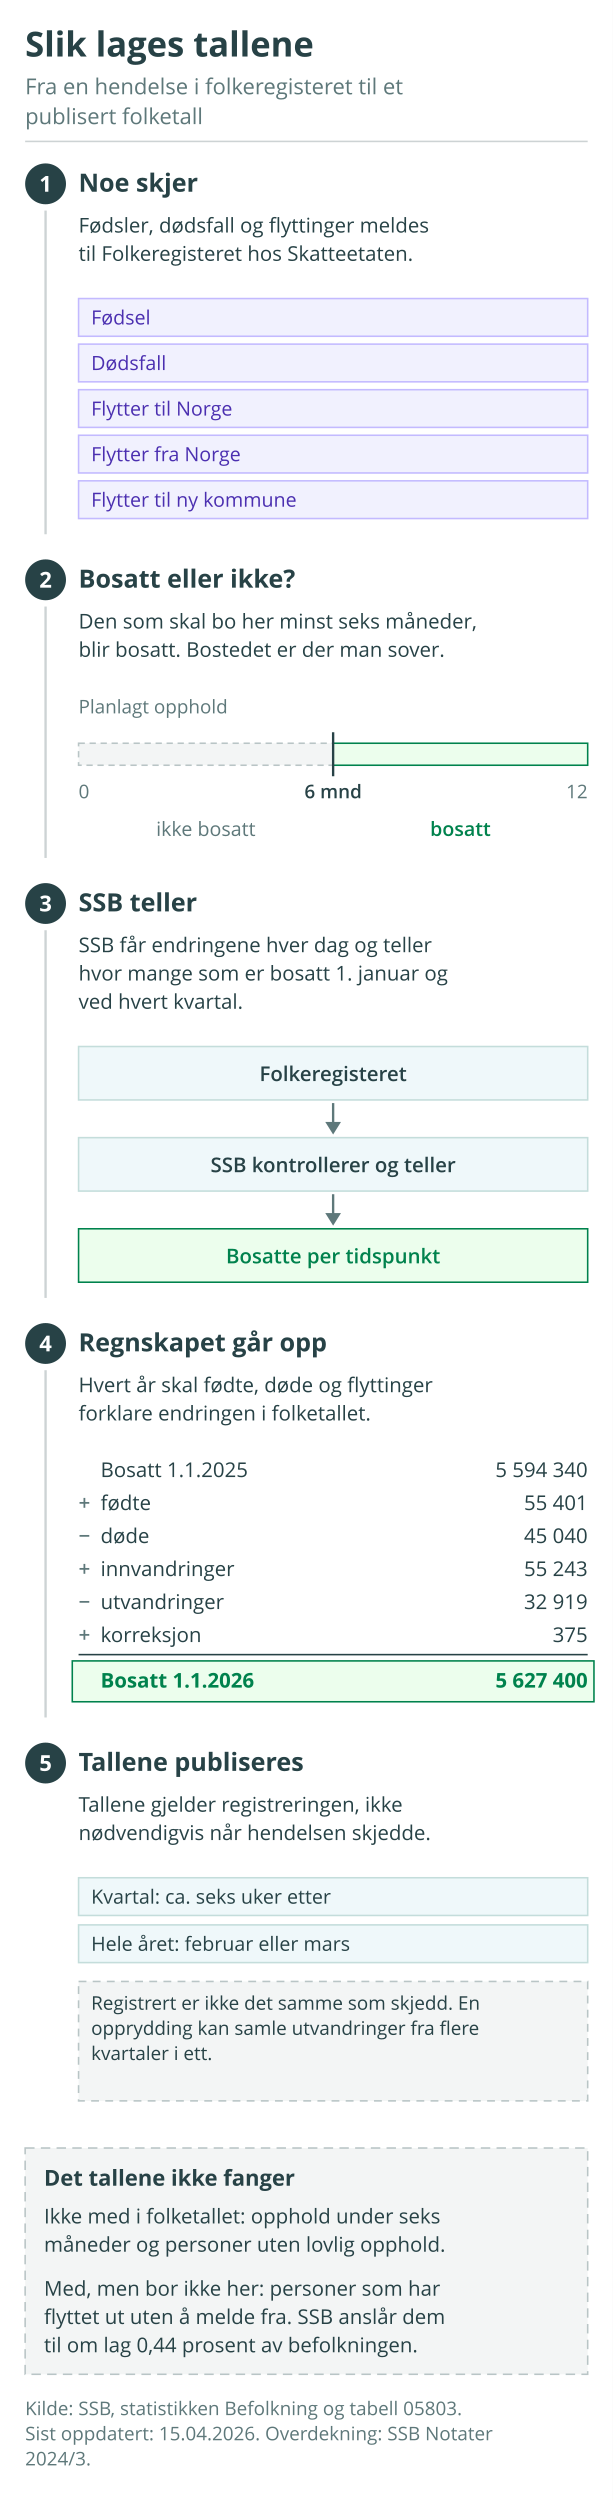
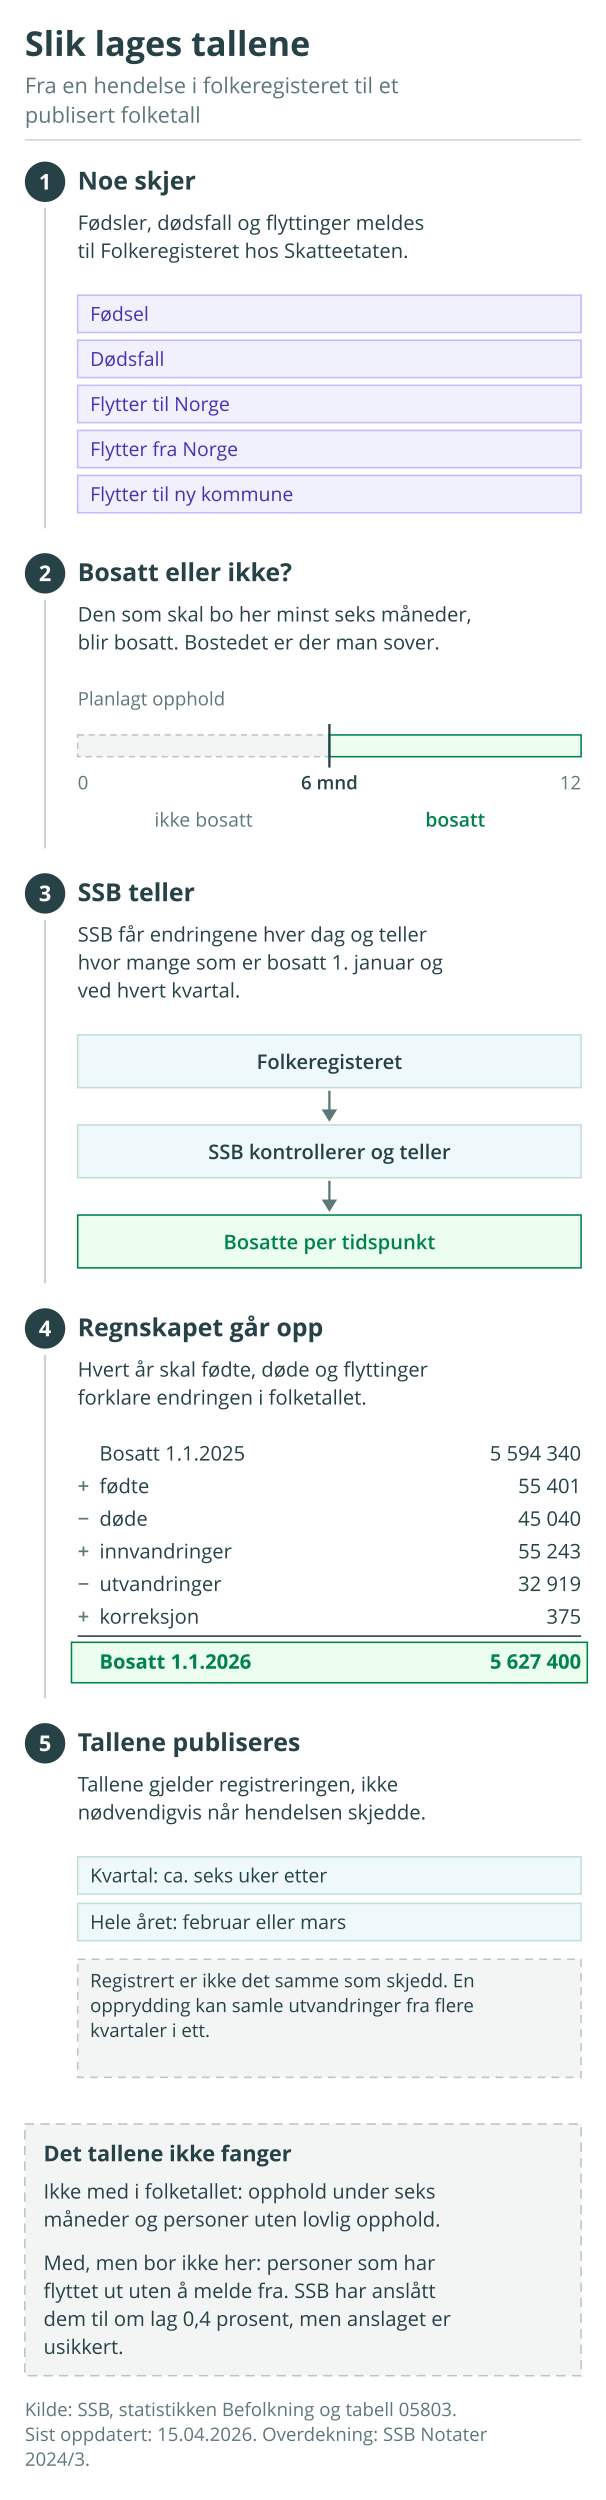
- <svg xmlns="http://www.w3.org/2000/svg" width="390" height="1591" viewBox="0 0 390 1591">
-   <rect x="0" y="0" width="390" height="1591" fill="#ffffff" />
+ <svg xmlns="http://www.w3.org/2000/svg" width="390" height="1609" viewBox="0 0 390 1609">
+   <rect x="0" y="0" width="390" height="1609" fill="#ffffff" />
  <text x="16.0" y="36.0" font-family="Open Sans, Segoe UI, Arial, sans-serif" font-size="22" font-weight="700" fill="#274246" text-anchor="start" style="font-variant-numeric:tabular-nums">Slik lages tallene</text>
  <text x="16.0" y="60.0" font-family="Open Sans, Segoe UI, Arial, sans-serif" font-size="14" font-weight="400" fill="#5e787a" text-anchor="start" style="font-variant-numeric:tabular-nums">Fra en hendelse i folkeregisteret til et</text>
  <text x="16.0" y="79.0" font-family="Open Sans, Segoe UI, Arial, sans-serif" font-size="14" font-weight="400" fill="#5e787a" text-anchor="start" style="font-variant-numeric:tabular-nums">publisert folketall</text>
  <line x1="16.0" y1="90.0" x2="374.0" y2="90.0" stroke="#cdd3d4" stroke-width="1" />
  <circle cx="29.0" cy="117.0" r="13" fill="#274246" stroke="none" stroke-width="1" />
  <text x="29.0" y="122.0" font-family="Open Sans, Segoe UI, Arial, sans-serif" font-size="14" font-weight="700" fill="#ffffff" text-anchor="middle" style="font-variant-numeric:tabular-nums">1</text>
  <text x="50.0" y="122.0" font-family="Open Sans, Segoe UI, Arial, sans-serif" font-size="16" font-weight="700" fill="#274246" text-anchor="start" style="font-variant-numeric:tabular-nums">Noe skjer</text>
  <text x="50.0" y="148.0" font-family="Open Sans, Segoe UI, Arial, sans-serif" font-size="13" font-weight="400" fill="#274246" text-anchor="start" style="font-variant-numeric:tabular-nums">Fødsler, dødsfall og flyttinger meldes</text>
  <text x="50.0" y="166.0" font-family="Open Sans, Segoe UI, Arial, sans-serif" font-size="13" font-weight="400" fill="#274246" text-anchor="start" style="font-variant-numeric:tabular-nums">til Folkeregisteret hos Skatteetaten.</text>
  <rect x="50.0" y="190.0" width="324.0" height="24.0" rx="0" fill="#f1f1fe" stroke="#c3baff" stroke-width="1" />
  <text x="58.0" y="206.5" font-family="Open Sans, Segoe UI, Arial, sans-serif" font-size="12.5" font-weight="400" fill="#4b2fb0" text-anchor="start" style="font-variant-numeric:tabular-nums">Fødsel</text>
  <rect x="50.0" y="219.0" width="324.0" height="24.0" rx="0" fill="#f1f1fe" stroke="#c3baff" stroke-width="1" />
  <text x="58.0" y="235.5" font-family="Open Sans, Segoe UI, Arial, sans-serif" font-size="12.5" font-weight="400" fill="#4b2fb0" text-anchor="start" style="font-variant-numeric:tabular-nums">Dødsfall</text>
  <rect x="50.0" y="248.0" width="324.0" height="24.0" rx="0" fill="#f1f1fe" stroke="#c3baff" stroke-width="1" />
  <text x="58.0" y="264.5" font-family="Open Sans, Segoe UI, Arial, sans-serif" font-size="12.5" font-weight="400" fill="#4b2fb0" text-anchor="start" style="font-variant-numeric:tabular-nums">Flytter til Norge</text>
  <rect x="50.0" y="277.0" width="324.0" height="24.0" rx="0" fill="#f1f1fe" stroke="#c3baff" stroke-width="1" />
  <text x="58.0" y="293.5" font-family="Open Sans, Segoe UI, Arial, sans-serif" font-size="12.5" font-weight="400" fill="#4b2fb0" text-anchor="start" style="font-variant-numeric:tabular-nums">Flytter fra Norge</text>
  <rect x="50.0" y="306.0" width="324.0" height="24.0" rx="0" fill="#f1f1fe" stroke="#c3baff" stroke-width="1" />
  <text x="58.0" y="322.5" font-family="Open Sans, Segoe UI, Arial, sans-serif" font-size="12.5" font-weight="400" fill="#4b2fb0" text-anchor="start" style="font-variant-numeric:tabular-nums">Flytter til ny kommune</text>
  <line x1="29.0" y1="134.0" x2="29.0" y2="340.0" stroke="#cdd3d4" stroke-width="1.5" />
  <circle cx="29.0" cy="369.0" r="13" fill="#274246" stroke="none" stroke-width="1" />
  <text x="29.0" y="374.0" font-family="Open Sans, Segoe UI, Arial, sans-serif" font-size="14" font-weight="700" fill="#ffffff" text-anchor="middle" style="font-variant-numeric:tabular-nums">2</text>
  <text x="50.0" y="374.0" font-family="Open Sans, Segoe UI, Arial, sans-serif" font-size="16" font-weight="700" fill="#274246" text-anchor="start" style="font-variant-numeric:tabular-nums">Bosatt eller ikke?</text>
  <text x="50.0" y="400.0" font-family="Open Sans, Segoe UI, Arial, sans-serif" font-size="13" font-weight="400" fill="#274246" text-anchor="start" style="font-variant-numeric:tabular-nums">Den som skal bo her minst seks måneder,</text>
  <text x="50.0" y="418.0" font-family="Open Sans, Segoe UI, Arial, sans-serif" font-size="13" font-weight="400" fill="#274246" text-anchor="start" style="font-variant-numeric:tabular-nums">blir bosatt. Bostedet er der man sover.</text>
  <text x="50.0" y="454.0" font-family="Open Sans, Segoe UI, Arial, sans-serif" font-size="12" font-weight="400" fill="#5e787a" text-anchor="start" style="font-variant-numeric:tabular-nums">Planlagt opphold</text>
  <rect x="50.0" y="473.0" width="162.0" height="14.0" rx="0" fill="#f3f5f5" stroke="#b9c5c6" stroke-width="1" stroke-dasharray="4 3" />
  <rect x="212.0" y="473.0" width="162.0" height="14.0" rx="0" fill="#ecfeed" stroke="#00824d" stroke-width="1" />
  <line x1="212.0" y1="466.0" x2="212.0" y2="494.0" stroke="#274246" stroke-width="1.5" />
  <text x="50.0" y="508.0" font-family="Open Sans, Segoe UI, Arial, sans-serif" font-size="12" font-weight="400" fill="#5e787a" text-anchor="start" style="font-variant-numeric:tabular-nums">0</text>
  <text x="212.0" y="508.0" font-family="Open Sans, Segoe UI, Arial, sans-serif" font-size="12" font-weight="600" fill="#274246" text-anchor="middle" style="font-variant-numeric:tabular-nums">6 mnd</text>
  <text x="374.0" y="508.0" font-family="Open Sans, Segoe UI, Arial, sans-serif" font-size="12" font-weight="400" fill="#5e787a" text-anchor="end" style="font-variant-numeric:tabular-nums">12</text>
  <text x="131.0" y="532.0" font-family="Open Sans, Segoe UI, Arial, sans-serif" font-size="12.5" font-weight="400" fill="#5e787a" text-anchor="middle" style="font-variant-numeric:tabular-nums">ikke bosatt</text>
  <text x="293.0" y="532.0" font-family="Open Sans, Segoe UI, Arial, sans-serif" font-size="12.5" font-weight="600" fill="#00824d" text-anchor="middle" style="font-variant-numeric:tabular-nums">bosatt</text>
  <line x1="29.0" y1="386.0" x2="29.0" y2="546.0" stroke="#cdd3d4" stroke-width="1.5" />
  <circle cx="29.0" cy="575.0" r="13" fill="#274246" stroke="none" stroke-width="1" />
  <text x="29.0" y="580.0" font-family="Open Sans, Segoe UI, Arial, sans-serif" font-size="14" font-weight="700" fill="#ffffff" text-anchor="middle" style="font-variant-numeric:tabular-nums">3</text>
  <text x="50.0" y="580.0" font-family="Open Sans, Segoe UI, Arial, sans-serif" font-size="16" font-weight="700" fill="#274246" text-anchor="start" style="font-variant-numeric:tabular-nums">SSB teller</text>
  <text x="50.0" y="606.0" font-family="Open Sans, Segoe UI, Arial, sans-serif" font-size="13" font-weight="400" fill="#274246" text-anchor="start" style="font-variant-numeric:tabular-nums">SSB får endringene hver dag og teller</text>
  <text x="50.0" y="624.0" font-family="Open Sans, Segoe UI, Arial, sans-serif" font-size="13" font-weight="400" fill="#274246" text-anchor="start" style="font-variant-numeric:tabular-nums">hvor mange som er bosatt 1. januar og</text>
  <text x="50.0" y="642.0" font-family="Open Sans, Segoe UI, Arial, sans-serif" font-size="13" font-weight="400" fill="#274246" text-anchor="start" style="font-variant-numeric:tabular-nums">ved hvert kvartal.</text>
  <rect x="50.0" y="666.0" width="324.0" height="34.0" rx="0" fill="#eff8fa" stroke="#c4dddb" stroke-width="1" />
  <text x="212.0" y="688.0" font-family="Open Sans, Segoe UI, Arial, sans-serif" font-size="13" font-weight="600" fill="#274246" text-anchor="middle" style="font-variant-numeric:tabular-nums">Folkeregisteret</text>
  <line x1="212.0" y1="702.0" x2="212.0" y2="715.0" stroke="#5e787a" stroke-width="1.5" />
  <polygon points="207.0,714.0 217.0,714.0 212.0,722.0" fill="#5e787a" />
  <rect x="50.0" y="724.0" width="324.0" height="34.0" rx="0" fill="#eff8fa" stroke="#c4dddb" stroke-width="1" />
  <text x="212.0" y="746.0" font-family="Open Sans, Segoe UI, Arial, sans-serif" font-size="13" font-weight="600" fill="#274246" text-anchor="middle" style="font-variant-numeric:tabular-nums">SSB kontrollerer og teller</text>
  <line x1="212.0" y1="760.0" x2="212.0" y2="773.0" stroke="#5e787a" stroke-width="1.5" />
  <polygon points="207.0,772.0 217.0,772.0 212.0,780.0" fill="#5e787a" />
  <rect x="50.0" y="782.0" width="324.0" height="34.0" rx="0" fill="#ecfeed" stroke="#00824d" stroke-width="1" />
  <text x="212.0" y="804.0" font-family="Open Sans, Segoe UI, Arial, sans-serif" font-size="13" font-weight="600" fill="#00824d" text-anchor="middle" style="font-variant-numeric:tabular-nums">Bosatte per tidspunkt</text>
  <line x1="29.0" y1="592.0" x2="29.0" y2="826.0" stroke="#cdd3d4" stroke-width="1.5" />
  <circle cx="29.0" cy="855.0" r="13" fill="#274246" stroke="none" stroke-width="1" />
  <text x="29.0" y="860.0" font-family="Open Sans, Segoe UI, Arial, sans-serif" font-size="14" font-weight="700" fill="#ffffff" text-anchor="middle" style="font-variant-numeric:tabular-nums">4</text>
  <text x="50.0" y="860.0" font-family="Open Sans, Segoe UI, Arial, sans-serif" font-size="16" font-weight="700" fill="#274246" text-anchor="start" style="font-variant-numeric:tabular-nums">Regnskapet går opp</text>
  <text x="50.0" y="886.0" font-family="Open Sans, Segoe UI, Arial, sans-serif" font-size="13" font-weight="400" fill="#274246" text-anchor="start" style="font-variant-numeric:tabular-nums">Hvert år skal fødte, døde og flyttinger</text>
  <text x="50.0" y="904.0" font-family="Open Sans, Segoe UI, Arial, sans-serif" font-size="13" font-weight="400" fill="#274246" text-anchor="start" style="font-variant-numeric:tabular-nums">forklare endringen i folketallet.</text>
  <text x="50.0" y="940.0" font-family="Open Sans, Segoe UI, Arial, sans-serif" font-size="13" font-weight="600" fill="#5e787a" text-anchor="start" style="font-variant-numeric:tabular-nums" />
  <text x="64.0" y="940.0" font-family="Open Sans, Segoe UI, Arial, sans-serif" font-size="13" font-weight="400" fill="#274246" text-anchor="start" style="font-variant-numeric:tabular-nums">Bosatt 1.1.2025</text>
  <text x="374.0" y="940.0" font-family="Open Sans, Segoe UI, Arial, sans-serif" font-size="13" font-weight="400" fill="#274246" text-anchor="end" style="font-variant-numeric:tabular-nums">5 594 340</text>
  <text x="50.0" y="961.0" font-family="Open Sans, Segoe UI, Arial, sans-serif" font-size="13" font-weight="600" fill="#5e787a" text-anchor="start" style="font-variant-numeric:tabular-nums">+</text>
  <text x="64.0" y="961.0" font-family="Open Sans, Segoe UI, Arial, sans-serif" font-size="13" font-weight="400" fill="#274246" text-anchor="start" style="font-variant-numeric:tabular-nums">fødte</text>
  <text x="374.0" y="961.0" font-family="Open Sans, Segoe UI, Arial, sans-serif" font-size="13" font-weight="400" fill="#274246" text-anchor="end" style="font-variant-numeric:tabular-nums">55 401</text>
  <text x="50.0" y="982.0" font-family="Open Sans, Segoe UI, Arial, sans-serif" font-size="13" font-weight="600" fill="#5e787a" text-anchor="start" style="font-variant-numeric:tabular-nums">−</text>
  <text x="64.0" y="982.0" font-family="Open Sans, Segoe UI, Arial, sans-serif" font-size="13" font-weight="400" fill="#274246" text-anchor="start" style="font-variant-numeric:tabular-nums">døde</text>
  <text x="374.0" y="982.0" font-family="Open Sans, Segoe UI, Arial, sans-serif" font-size="13" font-weight="400" fill="#274246" text-anchor="end" style="font-variant-numeric:tabular-nums">45 040</text>
  <text x="50.0" y="1003.0" font-family="Open Sans, Segoe UI, Arial, sans-serif" font-size="13" font-weight="600" fill="#5e787a" text-anchor="start" style="font-variant-numeric:tabular-nums">+</text>
  <text x="64.0" y="1003.0" font-family="Open Sans, Segoe UI, Arial, sans-serif" font-size="13" font-weight="400" fill="#274246" text-anchor="start" style="font-variant-numeric:tabular-nums">innvandringer</text>
  <text x="374.0" y="1003.0" font-family="Open Sans, Segoe UI, Arial, sans-serif" font-size="13" font-weight="400" fill="#274246" text-anchor="end" style="font-variant-numeric:tabular-nums">55 243</text>
  <text x="50.0" y="1024.0" font-family="Open Sans, Segoe UI, Arial, sans-serif" font-size="13" font-weight="600" fill="#5e787a" text-anchor="start" style="font-variant-numeric:tabular-nums">−</text>
  <text x="64.0" y="1024.0" font-family="Open Sans, Segoe UI, Arial, sans-serif" font-size="13" font-weight="400" fill="#274246" text-anchor="start" style="font-variant-numeric:tabular-nums">utvandringer</text>
  <text x="374.0" y="1024.0" font-family="Open Sans, Segoe UI, Arial, sans-serif" font-size="13" font-weight="400" fill="#274246" text-anchor="end" style="font-variant-numeric:tabular-nums">32 919</text>
  <text x="50.0" y="1045.0" font-family="Open Sans, Segoe UI, Arial, sans-serif" font-size="13" font-weight="600" fill="#5e787a" text-anchor="start" style="font-variant-numeric:tabular-nums">+</text>
  <text x="64.0" y="1045.0" font-family="Open Sans, Segoe UI, Arial, sans-serif" font-size="13" font-weight="400" fill="#274246" text-anchor="start" style="font-variant-numeric:tabular-nums">korreksjon</text>
  <text x="374.0" y="1045.0" font-family="Open Sans, Segoe UI, Arial, sans-serif" font-size="13" font-weight="400" fill="#274246" text-anchor="end" style="font-variant-numeric:tabular-nums">375</text>
  <line x1="50.0" y1="1053.0" x2="374.0" y2="1053.0" stroke="#274246" stroke-width="1" />
  <rect x="46.0" y="1057.0" width="332.0" height="26.0" rx="0" fill="#ecfeed" stroke="#00824d" stroke-width="1" />
  <text x="64.0" y="1074.0" font-family="Open Sans, Segoe UI, Arial, sans-serif" font-size="13" font-weight="700" fill="#00824d" text-anchor="start" style="font-variant-numeric:tabular-nums">Bosatt 1.1.2026</text>
  <text x="374.0" y="1074.0" font-family="Open Sans, Segoe UI, Arial, sans-serif" font-size="13" font-weight="700" fill="#00824d" text-anchor="end" style="font-variant-numeric:tabular-nums">5 627 400</text>
  <line x1="29.0" y1="872.0" x2="29.0" y2="1093.0" stroke="#cdd3d4" stroke-width="1.5" />
  <circle cx="29.0" cy="1122.0" r="13" fill="#274246" stroke="none" stroke-width="1" />
  <text x="29.0" y="1127.0" font-family="Open Sans, Segoe UI, Arial, sans-serif" font-size="14" font-weight="700" fill="#ffffff" text-anchor="middle" style="font-variant-numeric:tabular-nums">5</text>
  <text x="50.0" y="1127.0" font-family="Open Sans, Segoe UI, Arial, sans-serif" font-size="16" font-weight="700" fill="#274246" text-anchor="start" style="font-variant-numeric:tabular-nums">Tallene publiseres</text>
  <text x="50.0" y="1153.0" font-family="Open Sans, Segoe UI, Arial, sans-serif" font-size="13" font-weight="400" fill="#274246" text-anchor="start" style="font-variant-numeric:tabular-nums">Tallene gjelder registreringen, ikke</text>
  <text x="50.0" y="1171.0" font-family="Open Sans, Segoe UI, Arial, sans-serif" font-size="13" font-weight="400" fill="#274246" text-anchor="start" style="font-variant-numeric:tabular-nums">nødvendigvis når hendelsen skjedde.</text>
  <rect x="50.0" y="1195.0" width="324.0" height="24.0" rx="0" fill="#eff8fa" stroke="#c4dddb" stroke-width="1" />
  <text x="58.0" y="1211.5" font-family="Open Sans, Segoe UI, Arial, sans-serif" font-size="12.5" font-weight="400" fill="#274246" text-anchor="start" style="font-variant-numeric:tabular-nums">Kvartal: ca. seks uker etter</text>
  <rect x="50.0" y="1225.0" width="324.0" height="24.0" rx="0" fill="#eff8fa" stroke="#c4dddb" stroke-width="1" />
  <text x="58.0" y="1241.5" font-family="Open Sans, Segoe UI, Arial, sans-serif" font-size="12.5" font-weight="400" fill="#274246" text-anchor="start" style="font-variant-numeric:tabular-nums">Hele året: februar eller mars</text>
  <rect x="50.0" y="1261.0" width="324.0" height="76.0" rx="0" fill="#f3f5f5" stroke="#b9c5c6" stroke-width="1" stroke-dasharray="5 4" />
  <text x="58.0" y="1279.0" font-family="Open Sans, Segoe UI, Arial, sans-serif" font-size="12" font-weight="400" fill="#274246" text-anchor="start" style="font-variant-numeric:tabular-nums">Registrert er ikke det samme som skjedd. En</text>
  <text x="58.0" y="1295.0" font-family="Open Sans, Segoe UI, Arial, sans-serif" font-size="12" font-weight="400" fill="#274246" text-anchor="start" style="font-variant-numeric:tabular-nums">opprydding kan samle utvandringer fra flere</text>
  <text x="58.0" y="1311.0" font-family="Open Sans, Segoe UI, Arial, sans-serif" font-size="12" font-weight="400" fill="#274246" text-anchor="start" style="font-variant-numeric:tabular-nums">kvartaler i ett.</text>
  <rect x="16.0" y="1367.0" width="358.0" height="10.0" rx="0" fill="none" stroke="none" stroke-width="1" />
-   <rect x="16.0" y="1367.0" width="358.0" height="144.0" rx="0" fill="#f3f5f5" stroke="#b9c5c6" stroke-width="1" stroke-dasharray="6 4" />
+   <rect x="16.0" y="1367.0" width="358.0" height="162.0" rx="0" fill="#f3f5f5" stroke="#b9c5c6" stroke-width="1" stroke-dasharray="6 4" />
  <text x="28.0" y="1391.0" font-family="Open Sans, Segoe UI, Arial, sans-serif" font-size="14" font-weight="700" fill="#274246" text-anchor="start" style="font-variant-numeric:tabular-nums">Det tallene ikke fanger</text>
  <text x="28.0" y="1415.0" font-family="Open Sans, Segoe UI, Arial, sans-serif" font-size="13" font-weight="400" fill="#274246" text-anchor="start" style="font-variant-numeric:tabular-nums">Ikke med i folketallet: opphold under seks</text>
  <text x="28.0" y="1433.0" font-family="Open Sans, Segoe UI, Arial, sans-serif" font-size="13" font-weight="400" fill="#274246" text-anchor="start" style="font-variant-numeric:tabular-nums">måneder og personer uten lovlig opphold.</text>
  <text x="28.0" y="1461.0" font-family="Open Sans, Segoe UI, Arial, sans-serif" font-size="13" font-weight="400" fill="#274246" text-anchor="start" style="font-variant-numeric:tabular-nums">Med, men bor ikke her: personer som har</text>
-   <text x="28.0" y="1479.0" font-family="Open Sans, Segoe UI, Arial, sans-serif" font-size="13" font-weight="400" fill="#274246" text-anchor="start" style="font-variant-numeric:tabular-nums">flyttet ut uten å melde fra. SSB anslår dem</text>
-   <text x="28.0" y="1497.0" font-family="Open Sans, Segoe UI, Arial, sans-serif" font-size="13" font-weight="400" fill="#274246" text-anchor="start" style="font-variant-numeric:tabular-nums">til om lag 0,44 prosent av befolkningen.</text>
-   <text x="16.0" y="1537.0" font-family="Open Sans, Segoe UI, Arial, sans-serif" font-size="12" font-weight="400" fill="#5e787a" text-anchor="start" style="font-variant-numeric:tabular-nums">Kilde: SSB, statistikken Befolkning og tabell 05803.</text>
-   <text x="16.0" y="1553.0" font-family="Open Sans, Segoe UI, Arial, sans-serif" font-size="12" font-weight="400" fill="#5e787a" text-anchor="start" style="font-variant-numeric:tabular-nums">Sist oppdatert: 15.04.2026. Overdekning: SSB Notater</text>
-   <text x="16.0" y="1569.0" font-family="Open Sans, Segoe UI, Arial, sans-serif" font-size="12" font-weight="400" fill="#5e787a" text-anchor="start" style="font-variant-numeric:tabular-nums">2024/3.</text>
+   <text x="28.0" y="1479.0" font-family="Open Sans, Segoe UI, Arial, sans-serif" font-size="13" font-weight="400" fill="#274246" text-anchor="start" style="font-variant-numeric:tabular-nums">flyttet ut uten å melde fra. SSB har anslått</text>
+   <text x="28.0" y="1497.0" font-family="Open Sans, Segoe UI, Arial, sans-serif" font-size="13" font-weight="400" fill="#274246" text-anchor="start" style="font-variant-numeric:tabular-nums">dem til om lag 0,4 prosent, men anslaget er</text>
+   <text x="28.0" y="1515.0" font-family="Open Sans, Segoe UI, Arial, sans-serif" font-size="13" font-weight="400" fill="#274246" text-anchor="start" style="font-variant-numeric:tabular-nums">usikkert.</text>
+   <text x="16.0" y="1555.0" font-family="Open Sans, Segoe UI, Arial, sans-serif" font-size="12" font-weight="400" fill="#5e787a" text-anchor="start" style="font-variant-numeric:tabular-nums">Kilde: SSB, statistikken Befolkning og tabell 05803.</text>
+   <text x="16.0" y="1571.0" font-family="Open Sans, Segoe UI, Arial, sans-serif" font-size="12" font-weight="400" fill="#5e787a" text-anchor="start" style="font-variant-numeric:tabular-nums">Sist oppdatert: 15.04.2026. Overdekning: SSB Notater</text>
+   <text x="16.0" y="1587.0" font-family="Open Sans, Segoe UI, Arial, sans-serif" font-size="12" font-weight="400" fill="#5e787a" text-anchor="start" style="font-variant-numeric:tabular-nums">2024/3.</text>
</svg>
